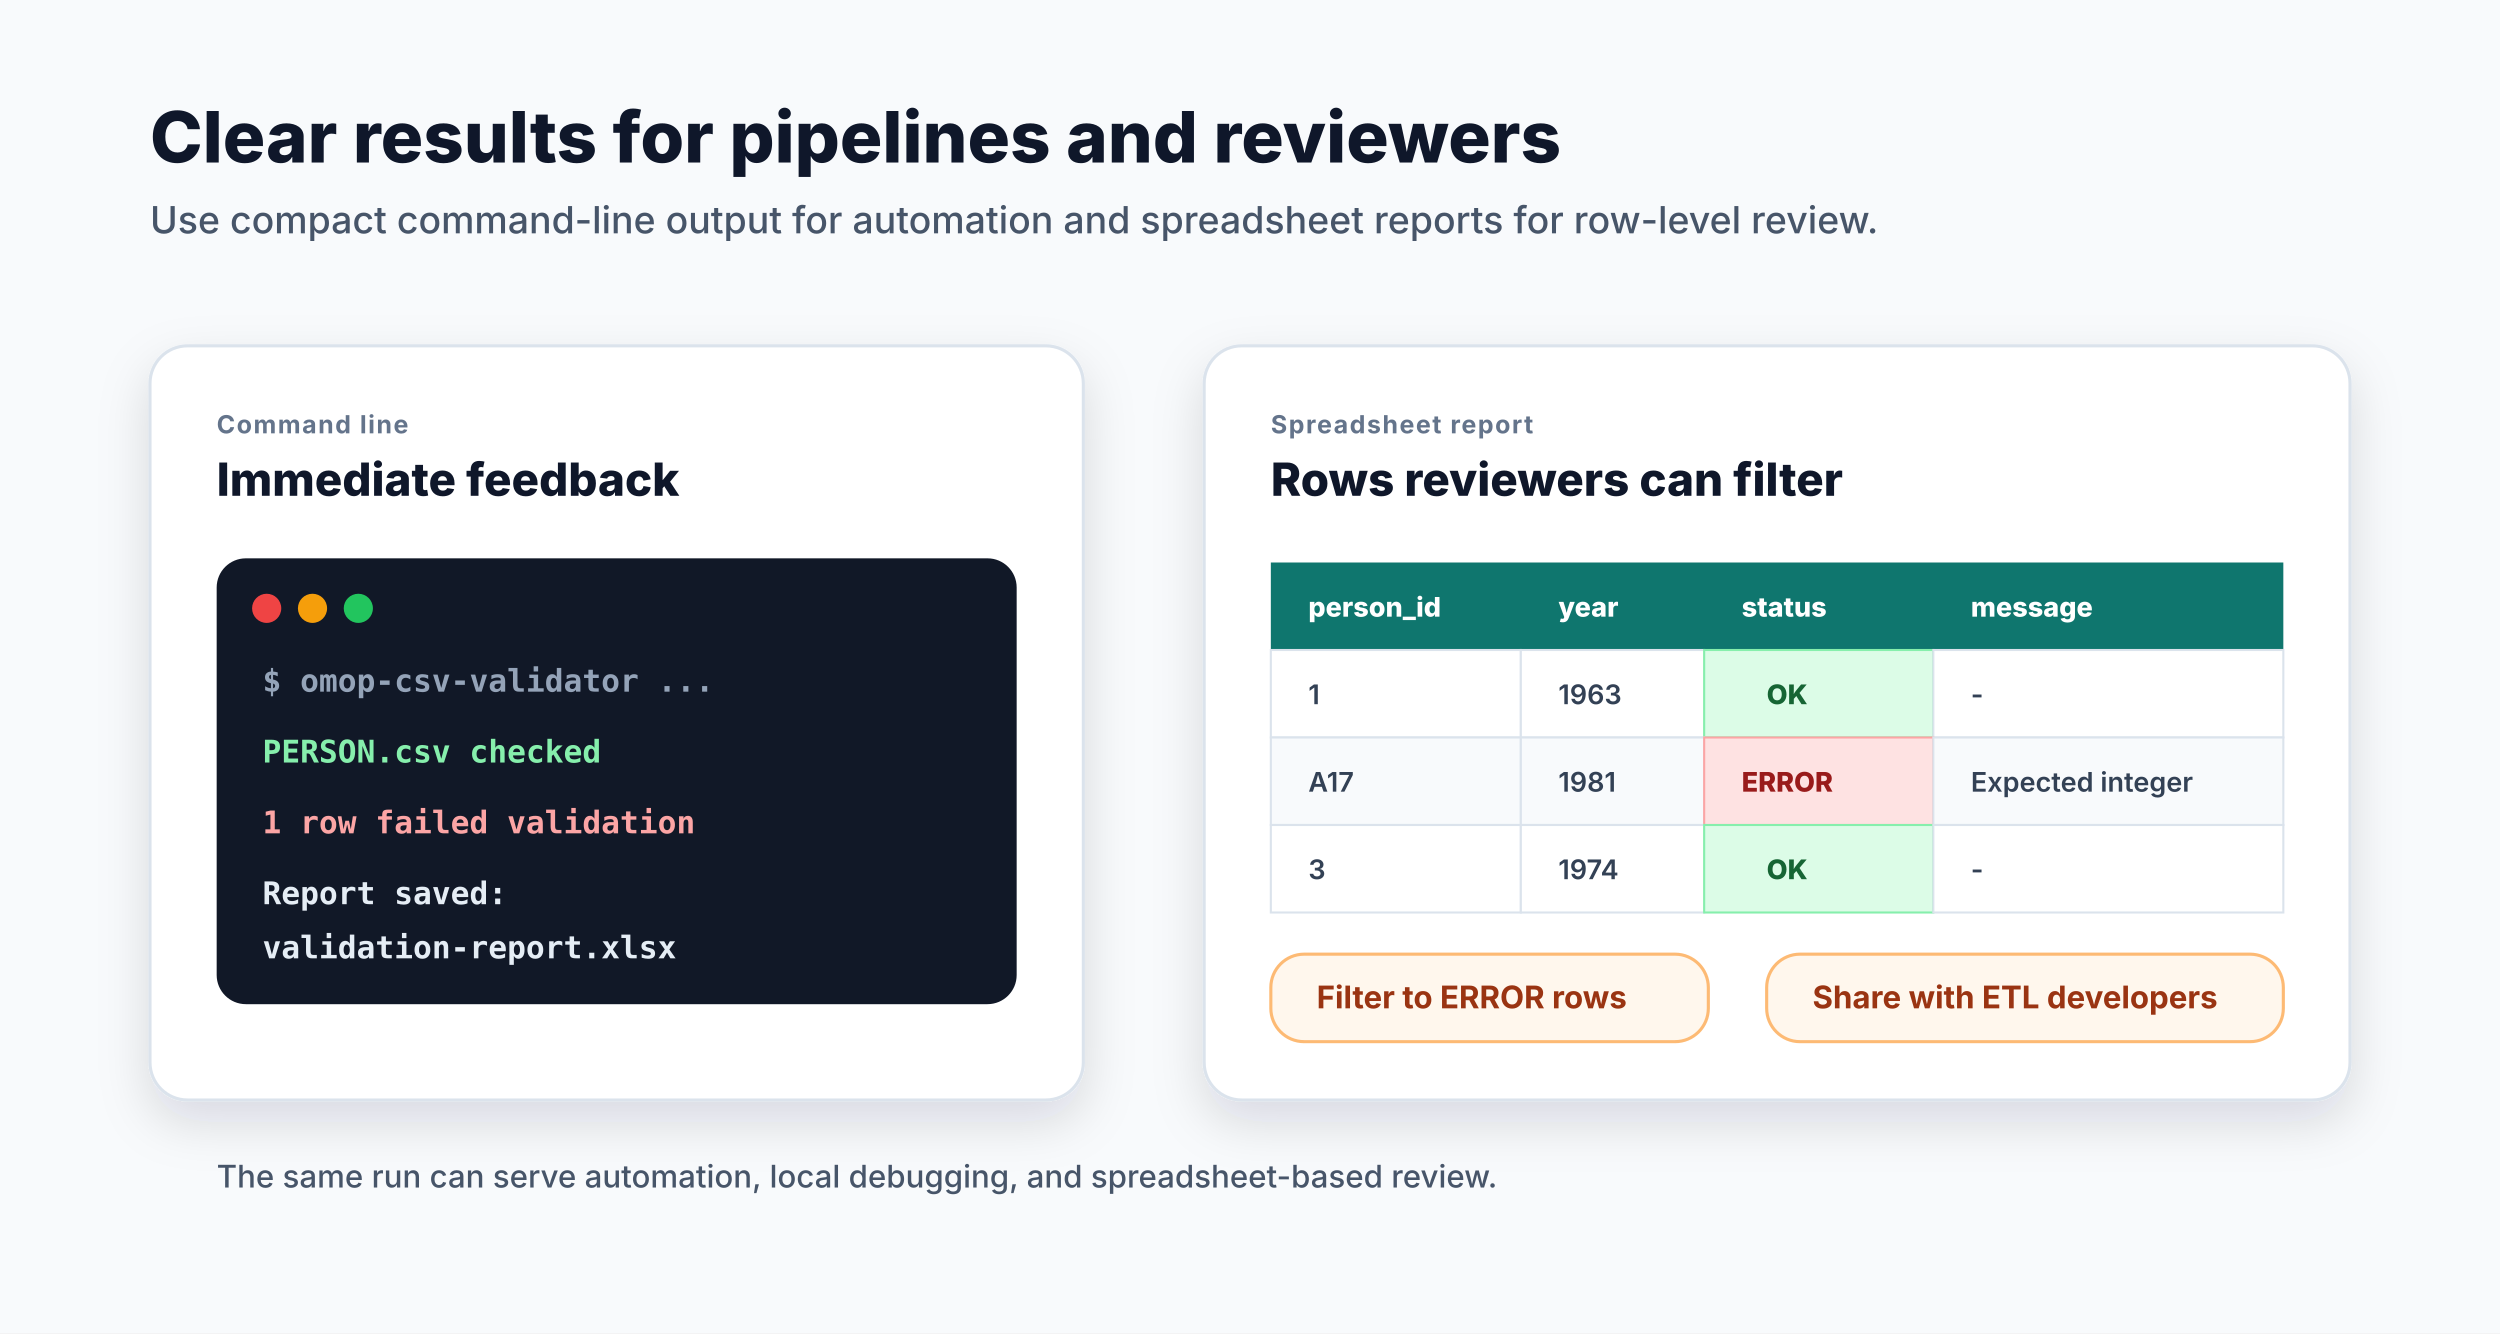
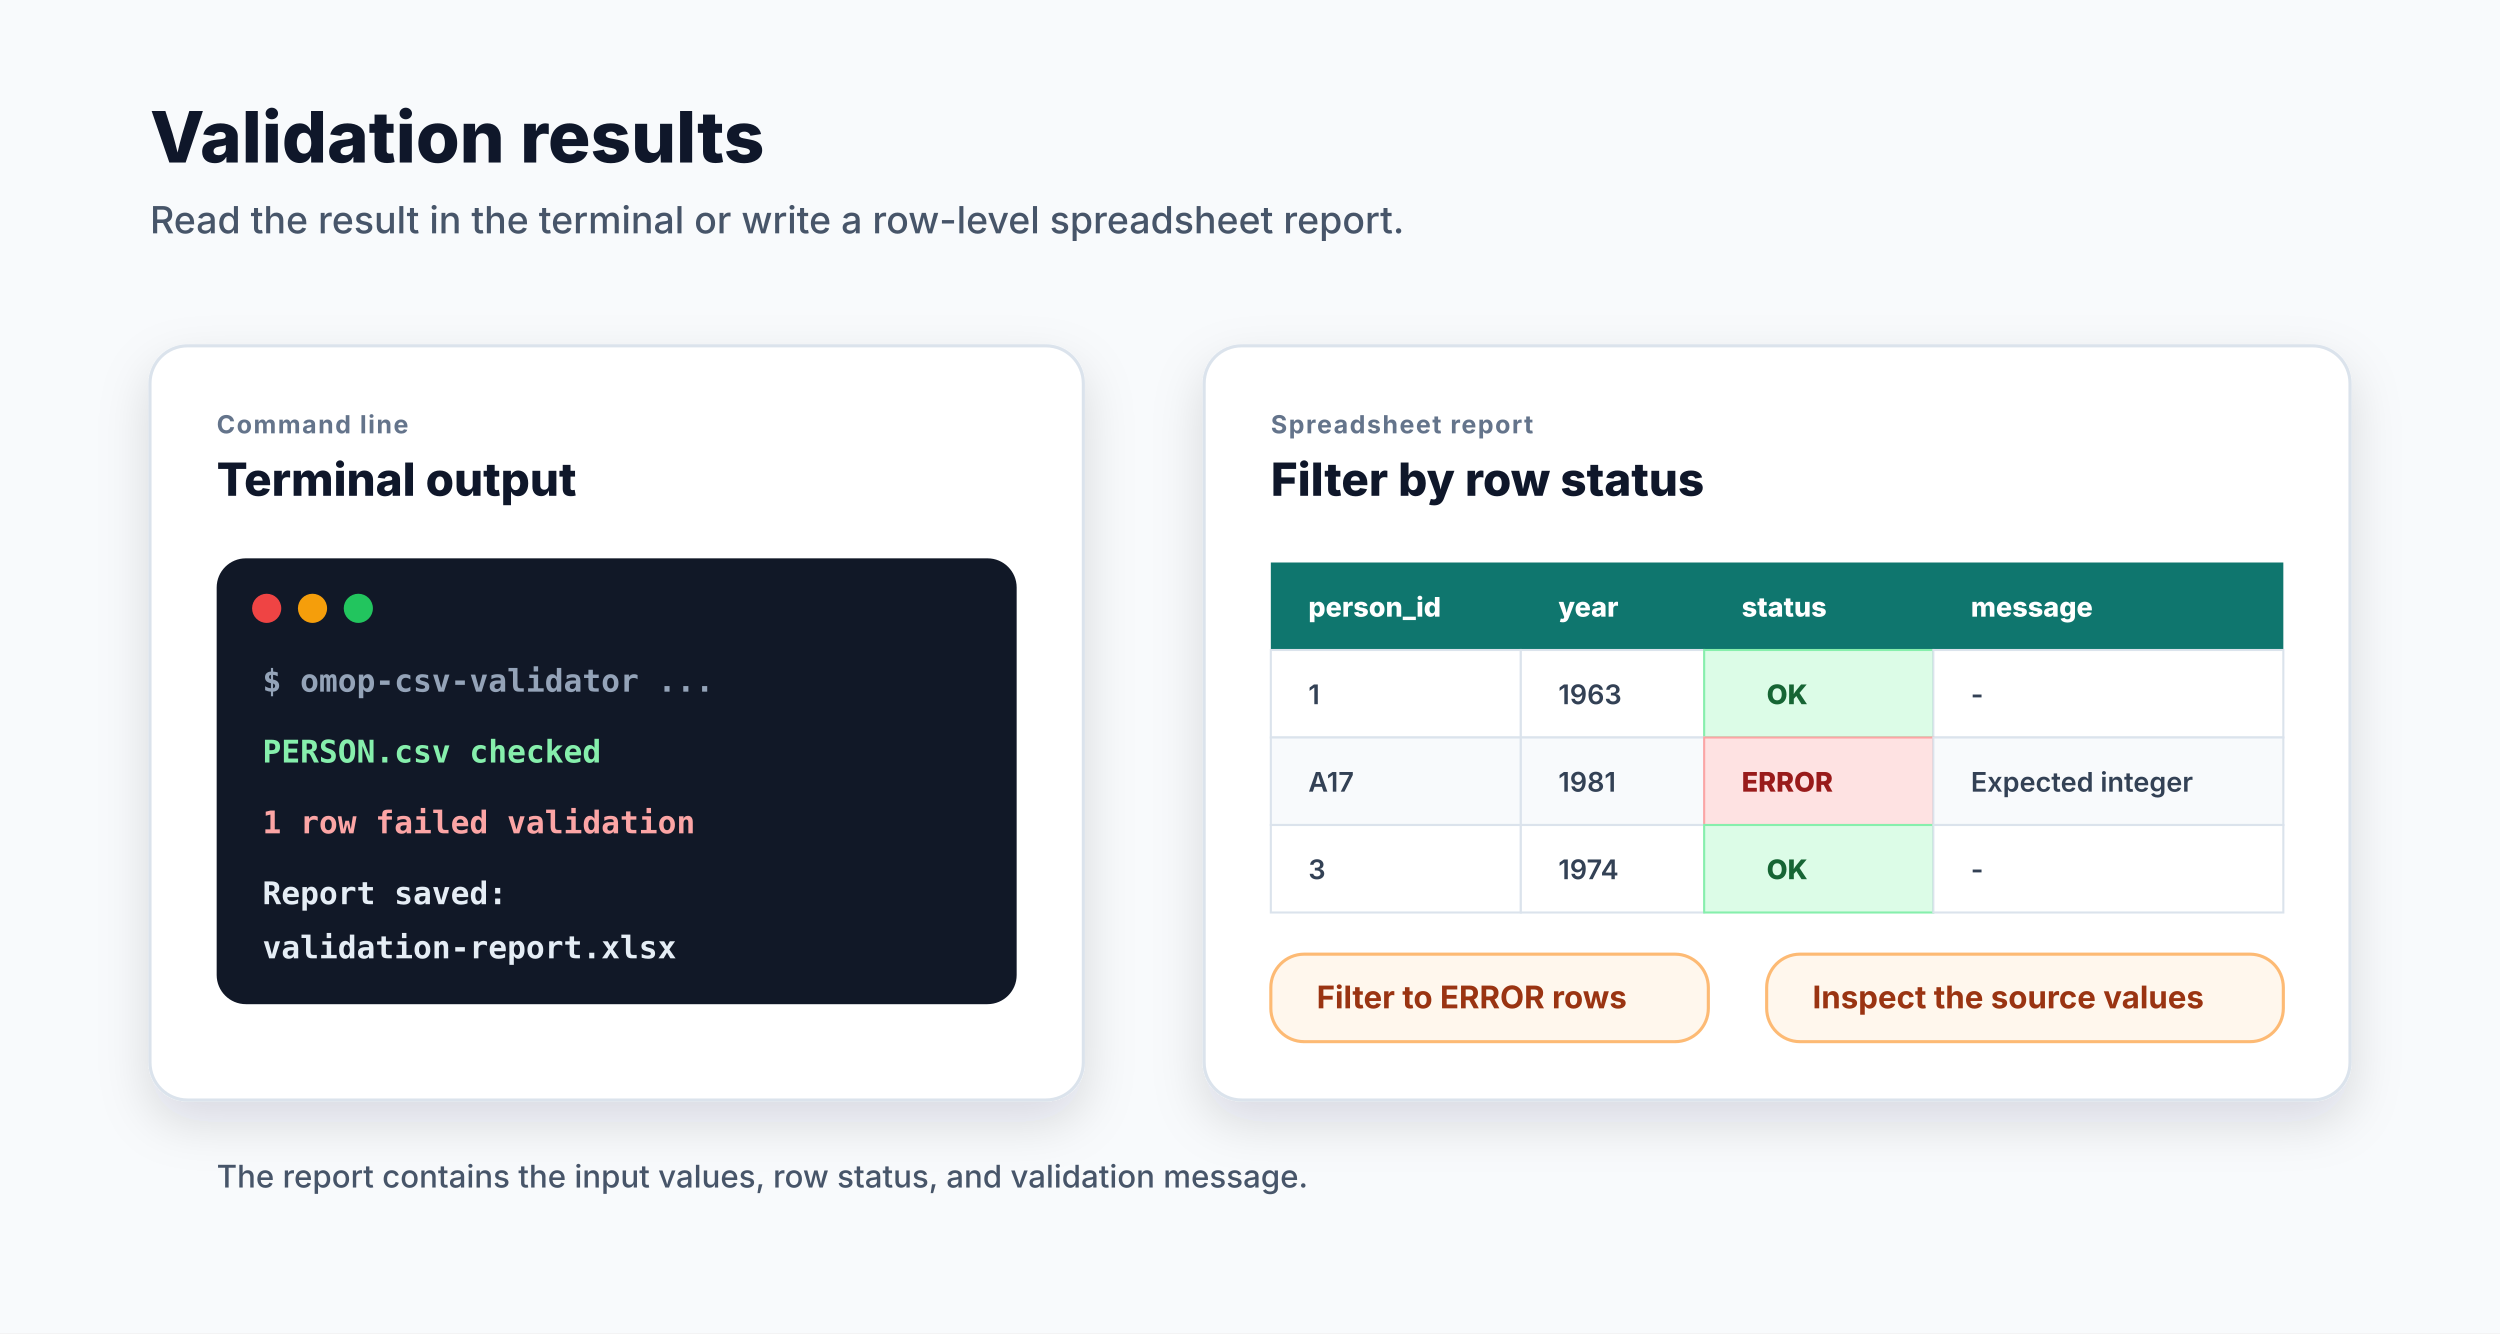
<svg xmlns="http://www.w3.org/2000/svg" width="1200" height="640" viewBox="0 0 1200 640" role="img" aria-labelledby="title desc">
  <defs>
    <filter id="shadow" x="-10%" y="-20%" width="120%" height="150%">
      <feDropShadow dx="0" dy="10" stdDeviation="12" flood-color="#0f172a" flood-opacity="0.13" />
    </filter>
    <style>
      .bg { fill: #f8fafc; }
      .title { font: 800 34px system-ui, -apple-system, BlinkMacSystemFont, "Segoe UI", sans-serif; fill: #0f172a; }
      .subtitle { font: 500 18px system-ui, -apple-system, BlinkMacSystemFont, "Segoe UI", sans-serif; fill: #475569; }
      .panel { fill: #ffffff; stroke: #dbe3ec; stroke-width: 1.5; rx: 18; filter: url(#shadow); }
      .label { font: 800 22px system-ui, -apple-system, BlinkMacSystemFont, "Segoe UI", sans-serif; fill: #0f172a; }
      .body { font: 500 15px system-ui, -apple-system, BlinkMacSystemFont, "Segoe UI", sans-serif; fill: #475569; }
      .tiny { font: 700 12px system-ui, -apple-system, BlinkMacSystemFont, "Segoe UI", sans-serif; fill: #64748b; letter-spacing: 0.06em; text-transform: uppercase; }
      .term { fill: #111827; rx: 14; }
      .dot-red { fill: #ef4444; }
      .dot-yellow { fill: #f59e0b; }
      .dot-green { fill: #22c55e; }
      .mono { font: 600 15px ui-monospace, SFMono-Regular, Menlo, Consolas, monospace; fill: #e5edf5; }
      .mono-dim { font: 600 15px ui-monospace, SFMono-Regular, Menlo, Consolas, monospace; fill: #94a3b8; }
      .mono-ok { font: 700 15px ui-monospace, SFMono-Regular, Menlo, Consolas, monospace; fill: #86efac; }
      .mono-bad { font: 700 15px ui-monospace, SFMono-Regular, Menlo, Consolas, monospace; fill: #fca5a5; }
      .sheet-head { fill: #0f766e; }
      .sheet-head-text { font: 800 13px system-ui, -apple-system, BlinkMacSystemFont, "Segoe UI", sans-serif; fill: #ffffff; }
      .cell { fill: #ffffff; stroke: #dbe3ec; stroke-width: 1; }
      .cell-alt { fill: #f8fafc; stroke: #dbe3ec; stroke-width: 1; }
      .cell-text { font: 600 13px system-ui, -apple-system, BlinkMacSystemFont, "Segoe UI", sans-serif; fill: #334155; }
      .status-ok { fill: #dcfce7; stroke: #86efac; stroke-width: 1; }
      .status-error { fill: #fee2e2; stroke: #fca5a5; stroke-width: 1; }
      .status-ok-text { font: 800 13px system-ui, -apple-system, BlinkMacSystemFont, "Segoe UI", sans-serif; fill: #166534; }
      .status-error-text { font: 800 13px system-ui, -apple-system, BlinkMacSystemFont, "Segoe UI", sans-serif; fill: #991b1b; }
      .callout { fill: #fff7ed; stroke: #fdba74; stroke-width: 1.5; rx: 16; }
      .callout-text { font: 700 15px system-ui, -apple-system, BlinkMacSystemFont, "Segoe UI", sans-serif; fill: #9a3412; }
    </style>
  </defs>
  <rect class="bg" width="1200" height="640" />
-   <text x="72" y="78" class="title">Clear results for pipelines and reviewers</text>
-   <text x="72" y="112" class="subtitle">Use compact command-line output for automation and spreadsheet reports for row-level review.</text>
+   <text x="72" y="78" class="title">Validation results</text>
+   <text x="72" y="112" class="subtitle">Read the result in the terminal or write a row-level spreadsheet report.</text>
  <rect x="72" y="166" width="448" height="362" class="panel" />
  <text x="104" y="208" class="tiny">Command line</text>
-   <text x="104" y="238" class="label">Immediate feedback</text>
+   <text x="104" y="238" class="label">Terminal output</text>
  <rect x="104" y="268" width="384" height="214" class="term" />
  <circle cx="128" cy="292" r="7" class="dot-red" />
  <circle cx="150" cy="292" r="7" class="dot-yellow" />
  <circle cx="172" cy="292" r="7" class="dot-green" />
  <text x="126" y="332" class="mono-dim">$ omop-csv-validator ...</text>
  <text x="126" y="366" class="mono-ok">PERSON.csv checked</text>
  <text x="126" y="400" class="mono-bad">1 row failed validation</text>
  <text x="126" y="434" class="mono">Report saved:</text>
  <text x="126" y="460" class="mono">validation-report.xlsx</text>
  <rect x="578" y="166" width="550" height="362" class="panel" />
  <text x="610" y="208" class="tiny">Spreadsheet report</text>
-   <text x="610" y="238" class="label">Rows reviewers can filter</text>
+   <text x="610" y="238" class="label">Filter by row status</text>
  <rect x="610" y="270" width="486" height="42" class="sheet-head" />
  <text x="628" y="296" class="sheet-head-text">person_id</text>
  <text x="748" y="296" class="sheet-head-text">year</text>
  <text x="836" y="296" class="sheet-head-text">status</text>
  <text x="946" y="296" class="sheet-head-text">message</text>
  <rect x="610" y="312" width="120" height="42" class="cell" />
  <rect x="730" y="312" width="88" height="42" class="cell" />
  <rect x="818" y="312" width="110" height="42" class="status-ok" />
  <rect x="928" y="312" width="168" height="42" class="cell" />
  <text x="628" y="338" class="cell-text">1</text>
  <text x="748" y="338" class="cell-text">1963</text>
  <text x="848" y="338" class="status-ok-text">OK</text>
  <text x="946" y="338" class="cell-text">-</text>
  <rect x="610" y="354" width="120" height="42" class="cell-alt" />
  <rect x="730" y="354" width="88" height="42" class="cell-alt" />
  <rect x="818" y="354" width="110" height="42" class="status-error" />
  <rect x="928" y="354" width="168" height="42" class="cell-alt" />
  <text x="628" y="380" class="cell-text">A17</text>
  <text x="748" y="380" class="cell-text">1981</text>
  <text x="836" y="380" class="status-error-text">ERROR</text>
  <text x="946" y="380" class="cell-text">Expected integer</text>
  <rect x="610" y="396" width="120" height="42" class="cell" />
  <rect x="730" y="396" width="88" height="42" class="cell" />
  <rect x="818" y="396" width="110" height="42" class="status-ok" />
  <rect x="928" y="396" width="168" height="42" class="cell" />
  <text x="628" y="422" class="cell-text">3</text>
  <text x="748" y="422" class="cell-text">1974</text>
  <text x="848" y="422" class="status-ok-text">OK</text>
  <text x="946" y="422" class="cell-text">-</text>
  <rect x="610" y="458" width="210" height="42" class="callout" />
  <text x="632" y="484" class="callout-text">Filter to ERROR rows</text>
  <rect x="848" y="458" width="248" height="42" class="callout" />
-   <text x="870" y="484" class="callout-text">Share with ETL developers</text>
-   <text x="104" y="570" class="body">The same run can serve automation, local debugging, and spreadsheet-based review.</text>
+   <text x="870" y="484" class="callout-text">Inspect the source values</text>
+   <text x="104" y="570" class="body">The report contains the input values, row status, and validation message.</text>
</svg>
